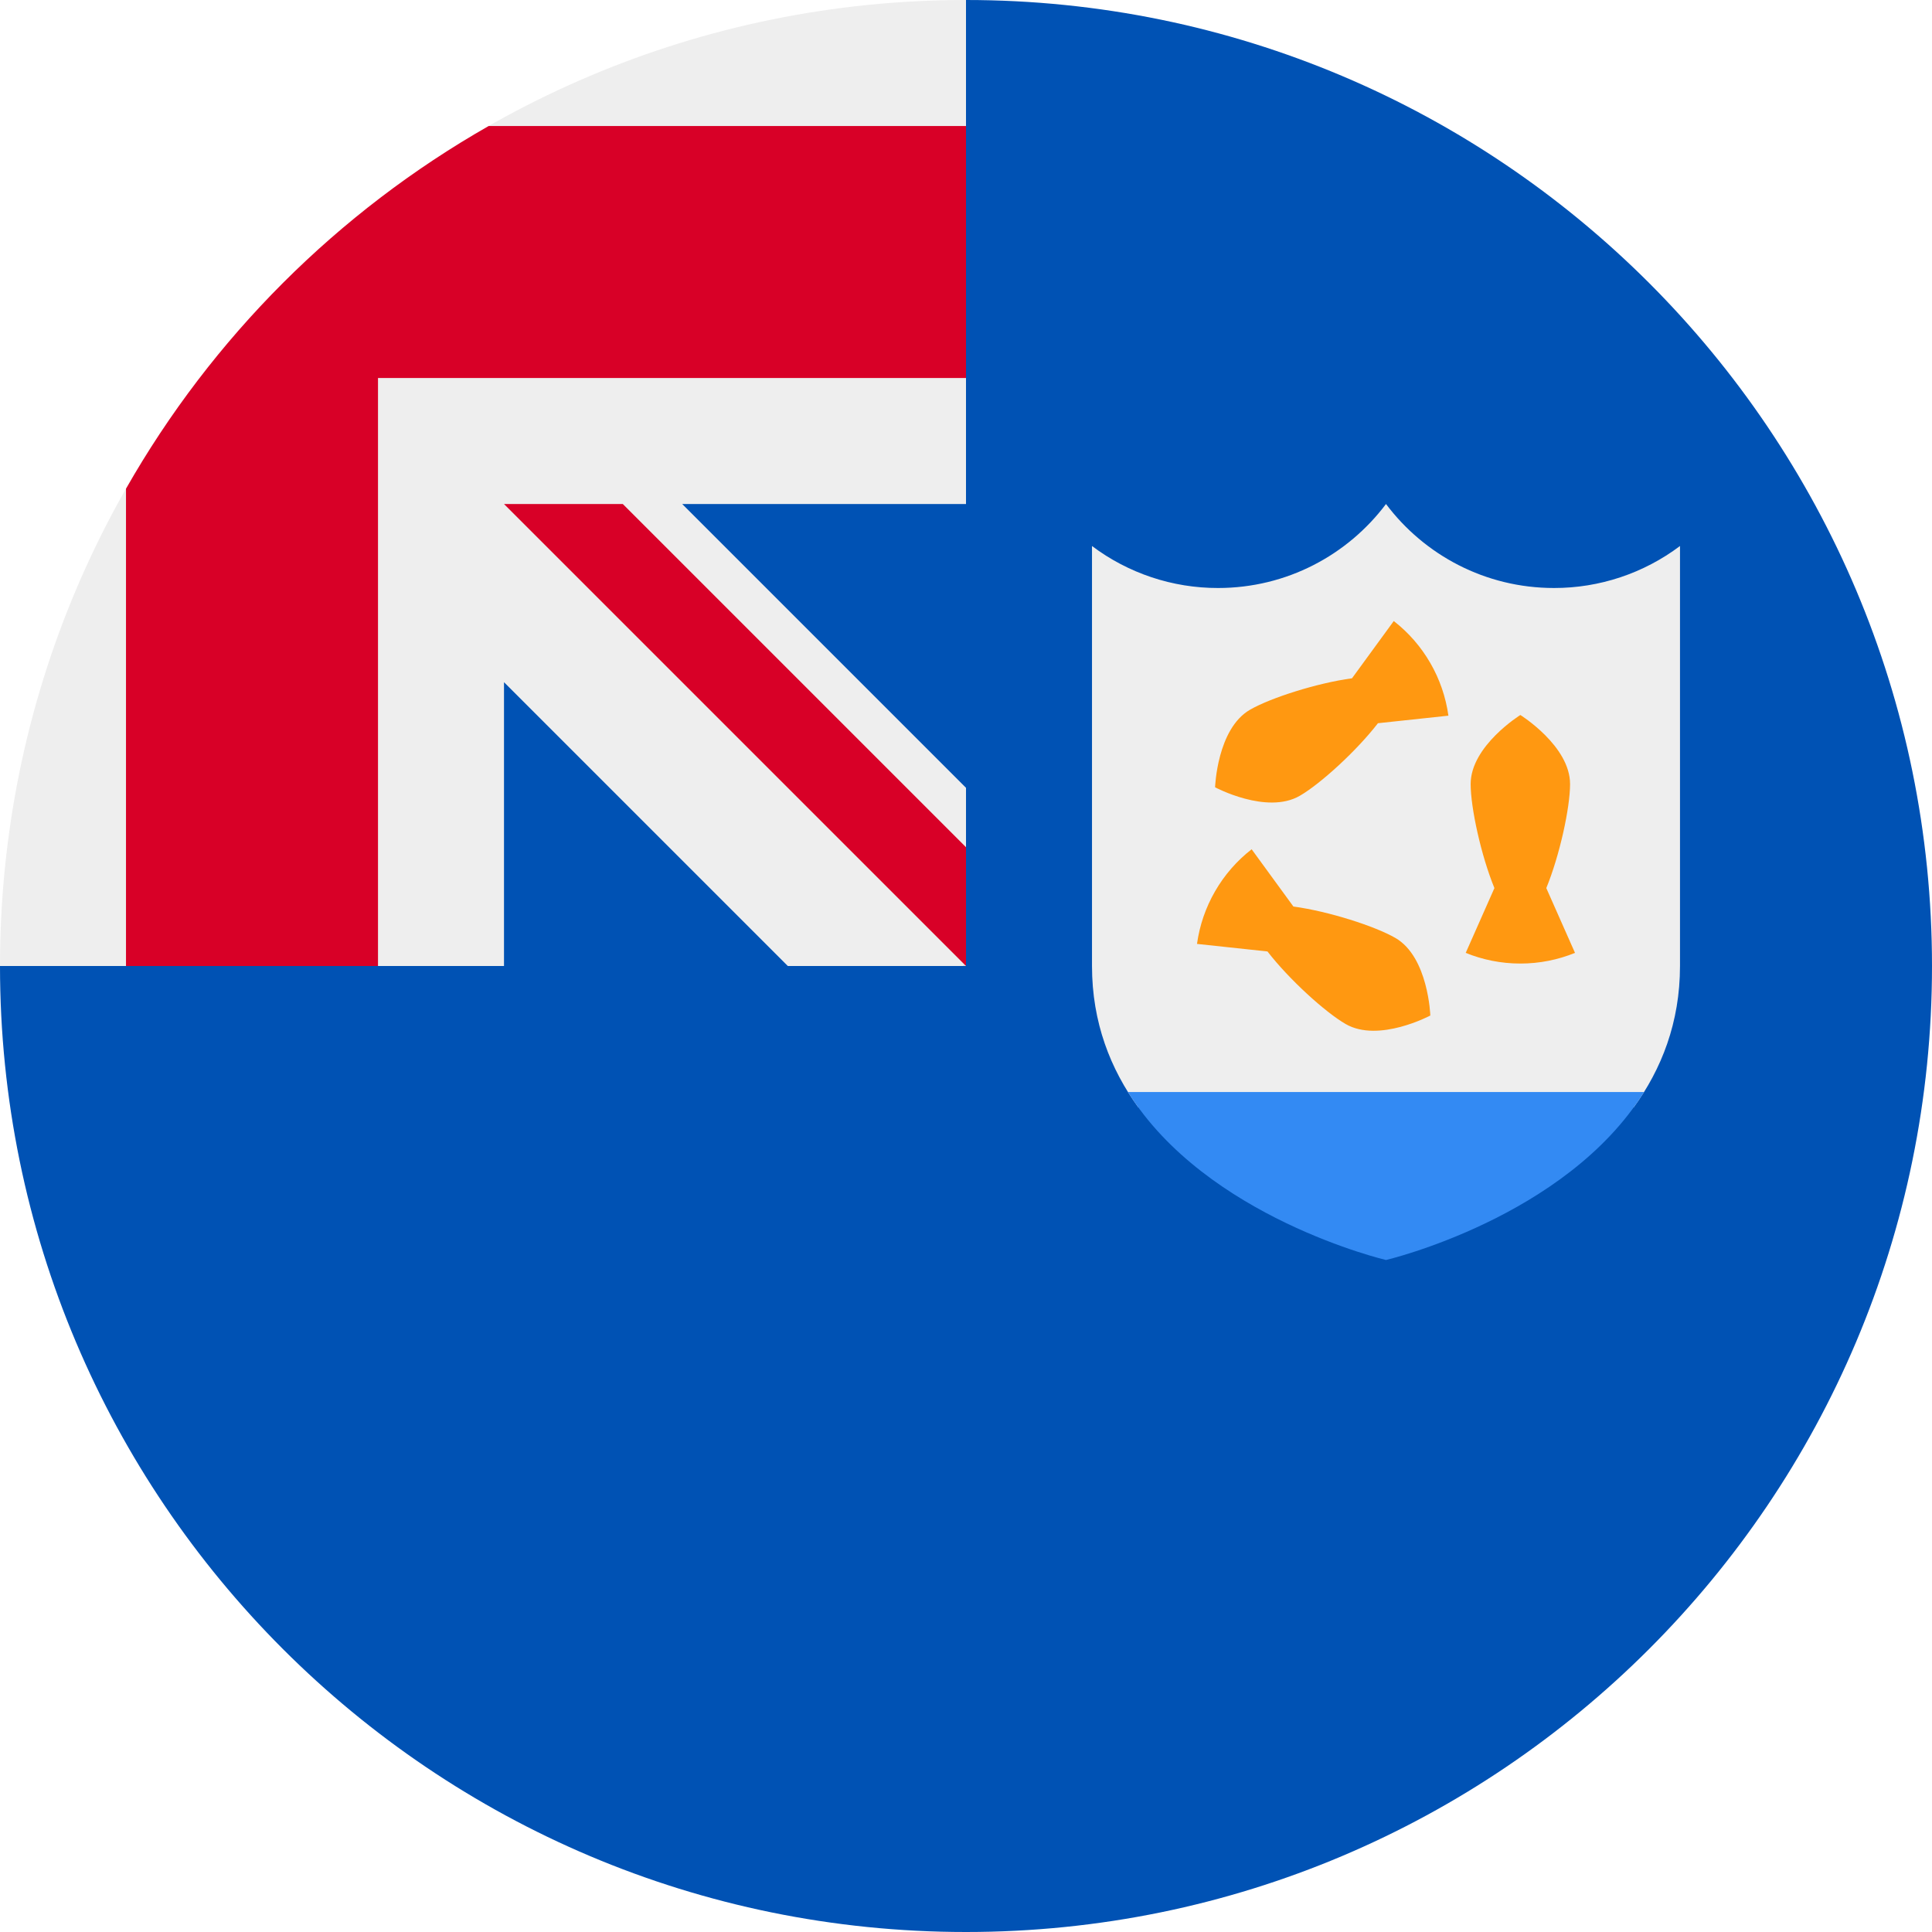
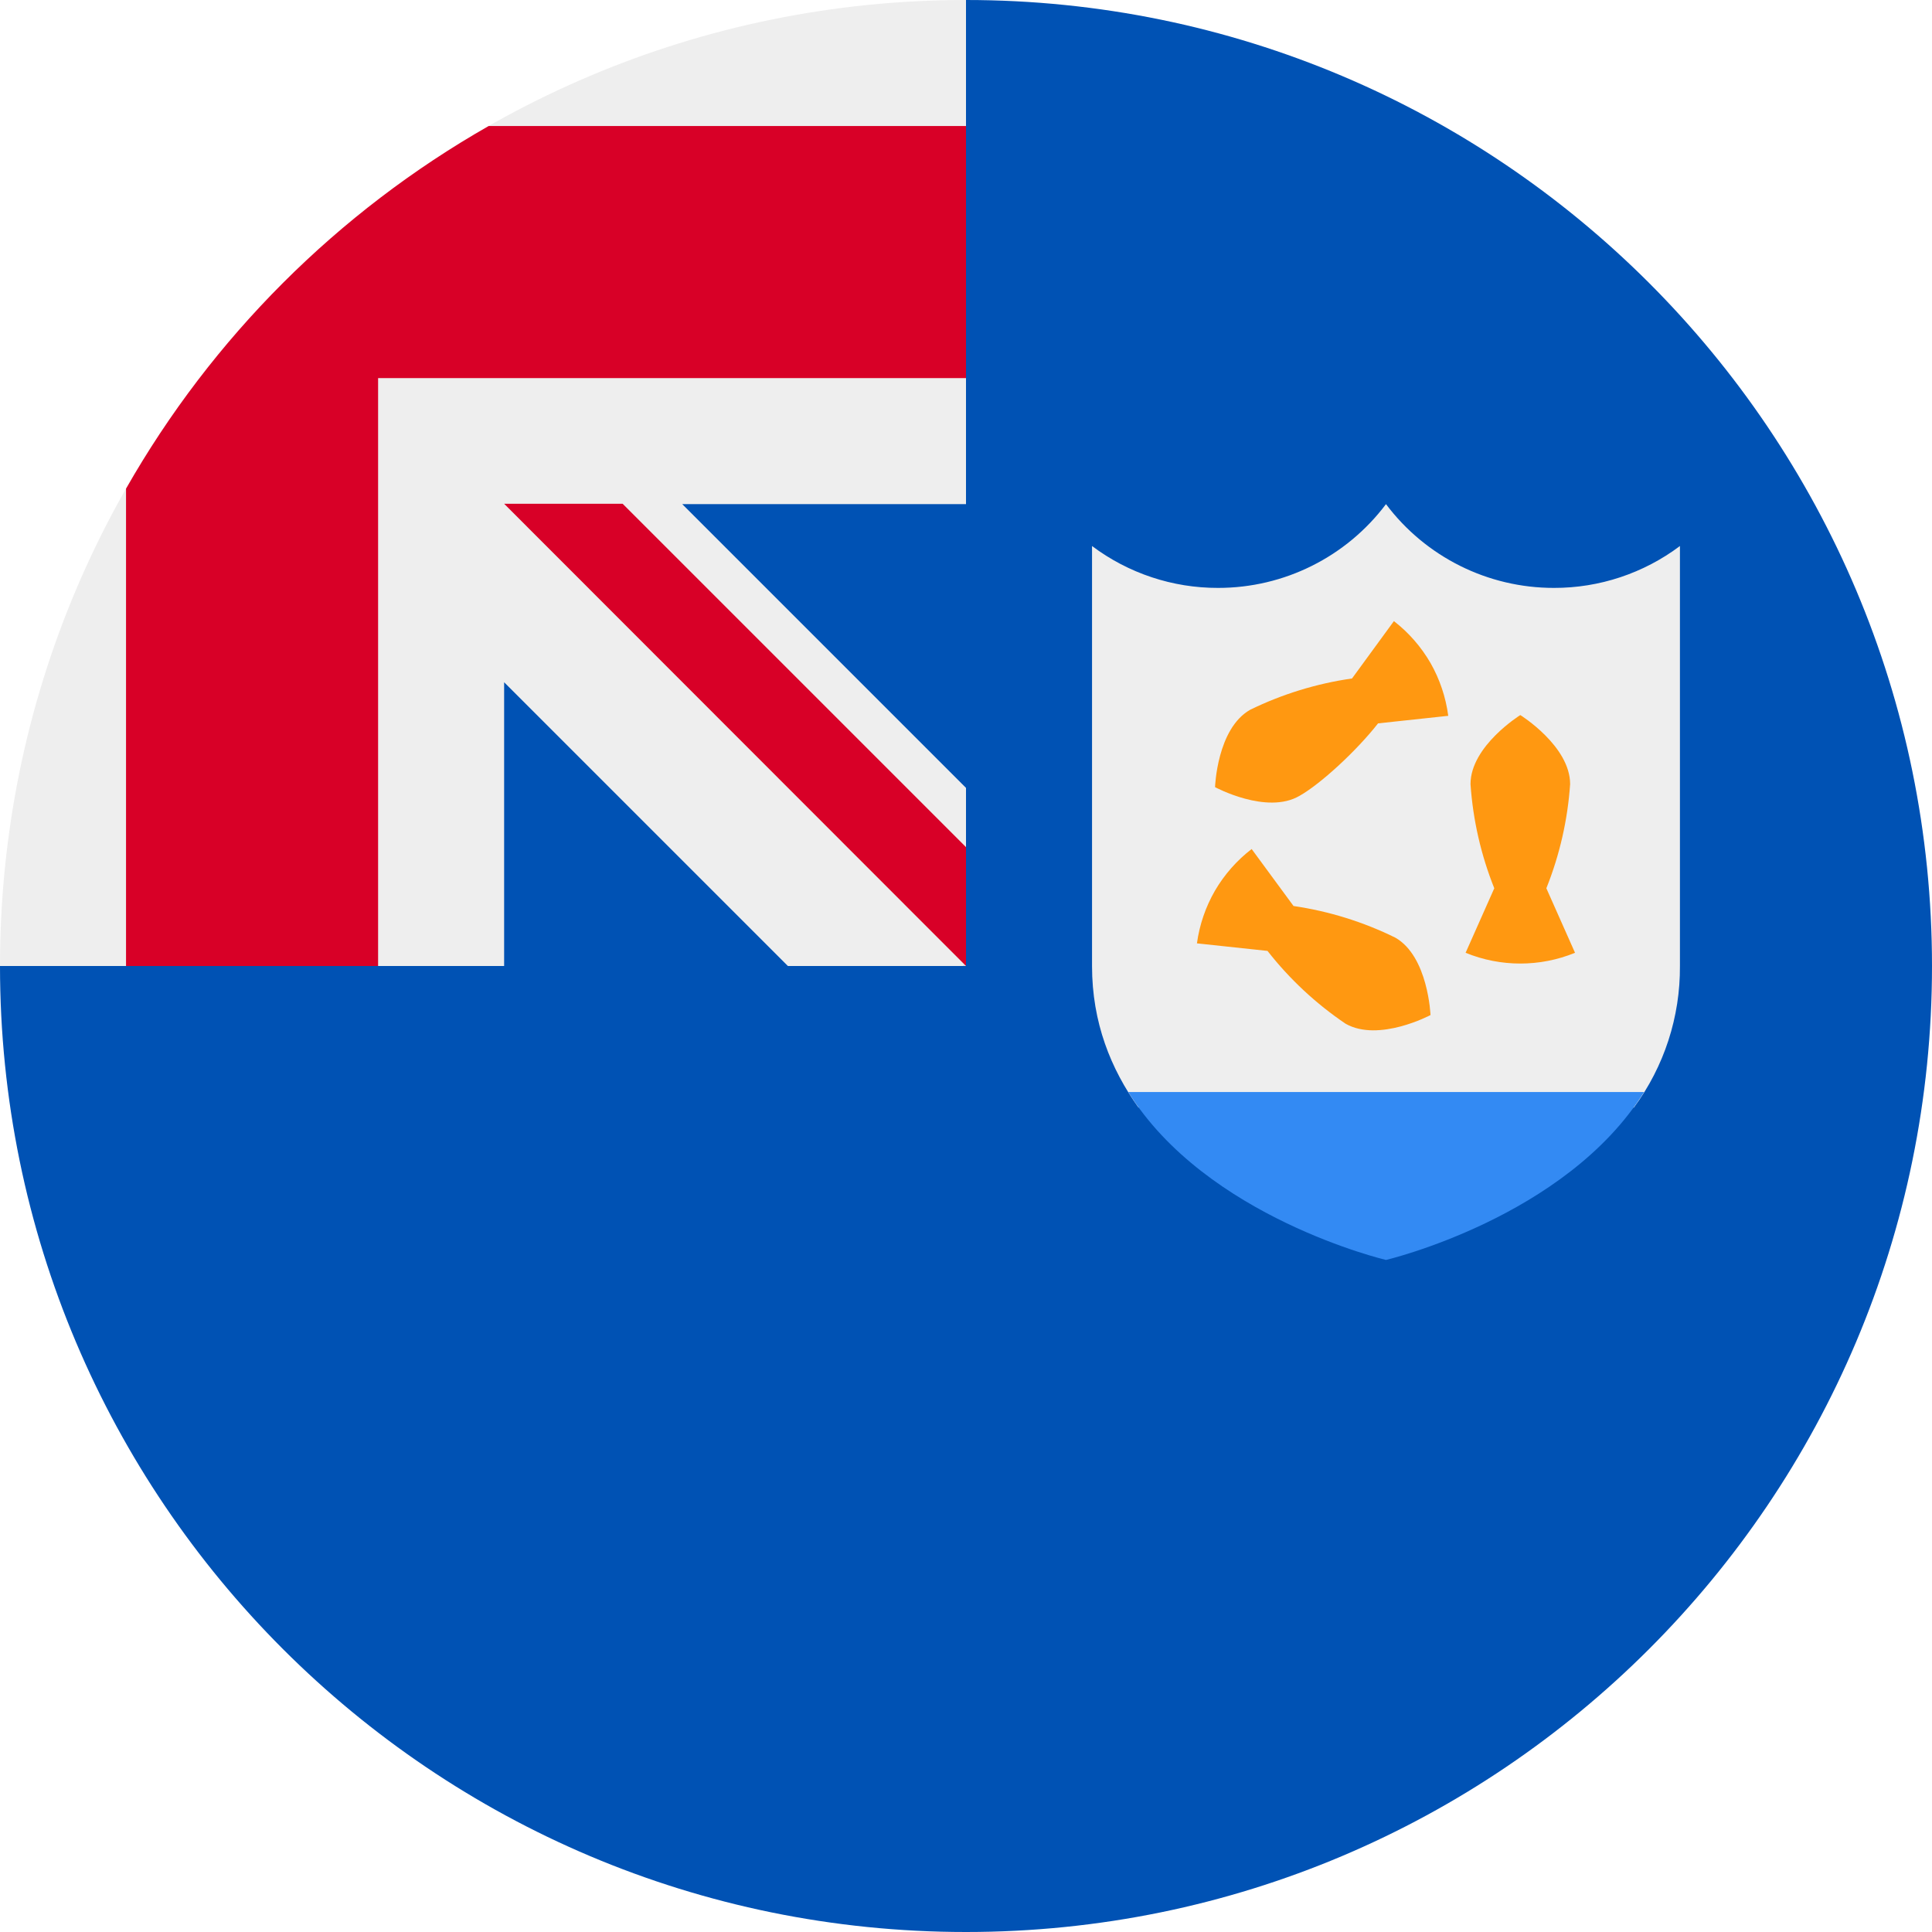
<svg xmlns="http://www.w3.org/2000/svg" viewBox="0 0 512 512">
-   <path d="M512 256c0 141.384-114.616 256-256 256S0 397.384 0 256C0 256.061 256 .028 256 0c141.384 0 256 114.616 256 256z" fill="#0052b4" />
+   <path fill="#0052b4" d="M512 256a256 256 0 0 1-512 0L256 0a256 256 0 0 1 256 256z" />
  <g fill="#eee">
-     <path d="M256 0h-.043.043zm-.685 256H256v-.685l-.685.685z" />
-     <path d="M256 133.565V0h-.043C114.591.024 0 114.629 0 256h133.565v-75.211L208.776 256h46.54l.685-.685v-46.537l-75.213-75.213H256z" />
+     <path d="M256 0zm-.7 256h.7v-.7l-.7.7z" />
+     <path d="M256 133.6V0A256 256 0 0 0 0 256h133.6v-75.2l75.2 75.2h46.5l.7-.7v-46.5l-75.2-75.2H256z" />
  </g>
  <g fill="#d80027">
-     <path d="M129.515 33.391a257.215 257.215 0 0 0-96.124 96.124V256h66.783V100.174H256V33.391H129.515z" />
-     <path d="M256 224.519l-90.955-90.953h-31.48v.002L255.998 256H256v-31.481z" />
+     <path d="M129.5 33.4a257.2 257.2 0 0 0-96.1 96.1V256h66.8V100.2H256V33.4H129.5z" />
+     <path d="M256 224.5l-91-91h-31.4L256 256v-31.5z" />
  </g>
-   <path d="M445.217 256zm-155.826 0z" fill="#496e2d" />
-   <path d="M432.939 293.474c7.361-10.128 12.278-22.496 12.278-37.474V144.696a55.398 55.398 0 0 1-33.391 11.13c-18.206 0-34.369-8.743-44.522-22.259-10.154 13.516-26.317 22.259-44.522 22.259a55.412 55.412 0 0 1-33.391-11.128V256c0 14.978 4.917 27.346 12.278 37.474h131.27z" fill="#eee" />
-   <path d="M409.785 235.351c3.544-8.646 6.3-21.283 6.3-27.572 0-10.105-13.174-18.296-13.174-18.296s-13.174 8.191-13.174 18.296c0 6.29 2.757 18.927 6.299 27.572l-7.605 17.171c4.47 1.818 9.356 2.828 14.481 2.828s10.01-1.011 14.481-2.828l-7.608-17.171zm-51.491-55.599c-9.256 1.254-21.579 5.189-27.025 8.333-8.751 5.053-9.259 20.556-9.259 20.556s13.682 7.313 22.432 2.261c5.448-3.145 15.012-11.849 20.725-19.241l18.676-2a38.411 38.411 0 0 0-4.792-13.952 38.391 38.391 0 0 0-9.689-11.128l-11.068 15.171zm-22.402 72.394c5.713 7.388 15.28 16.091 20.728 19.237 8.751 5.052 22.432-2.259 22.432-2.259s-.51-15.505-9.259-20.558c-5.449-3.145-17.77-7.076-27.028-8.328l-11.067-15.173a38.415 38.415 0 0 0-9.688 11.125 38.44 38.44 0 0 0-4.793 13.955l18.675 2.001z" fill="#ff9811" />
-   <path d="M298.916 289.394c20.788 33.355 68.389 44.52 68.389 44.52s47.6-11.165 68.389-44.52H298.916z" fill="#338af3" />
+   <path fill="#496e2d" d="M445.2 256zm-155.8 0z" />
+   <path fill="#eee" d="M433 293.5a62.4 62.4 0 0 0 12.2-37.5V144.7a55.4 55.4 0 0 1-33.4 11.1 55.6 55.6 0 0 1-44.5-22.2 55.6 55.6 0 0 1-44.5 22.2 55.4 55.4 0 0 1-33.4-11.1V256c0 15 5 27.3 12.3 37.5h131.2z" />
+   <path fill="#ff9811" d="M409.8 235.4a91 91 0 0 0 6.3-27.6c0-10.1-13.2-18.3-13.2-18.3s-13.2 8.2-13.2 18.3a91 91 0 0 0 6.3 27.6l-7.6 17.1a38.3 38.3 0 0 0 29 0l-7.6-17.1zm-51.5-55.6a91 91 0 0 0-27 8.3c-8.8 5-9.3 20.5-9.3 20.5s13.7 7.4 22.4 2.3c5.5-3.1 15-11.8 20.8-19.2l18.6-2a38.4 38.4 0 0 0-4.7-14 38.4 38.4 0 0 0-9.7-11.1l-11.1 15.2zM335.9 252a91 91 0 0 0 20.7 19.3c8.8 5 22.5-2.3 22.5-2.3s-.6-15.5-9.3-20.5a91 91 0 0 0-27-8.4L331.7 225a38.4 38.4 0 0 0-9.7 11 38.4 38.4 0 0 0-4.8 14l18.7 2z" />
+   <path fill="#338af3" d="M299 289.4c20.7 33.3 68.3 44.5 68.3 44.5s47.6-11.2 68.4-44.5H298.9z" />
</svg>
